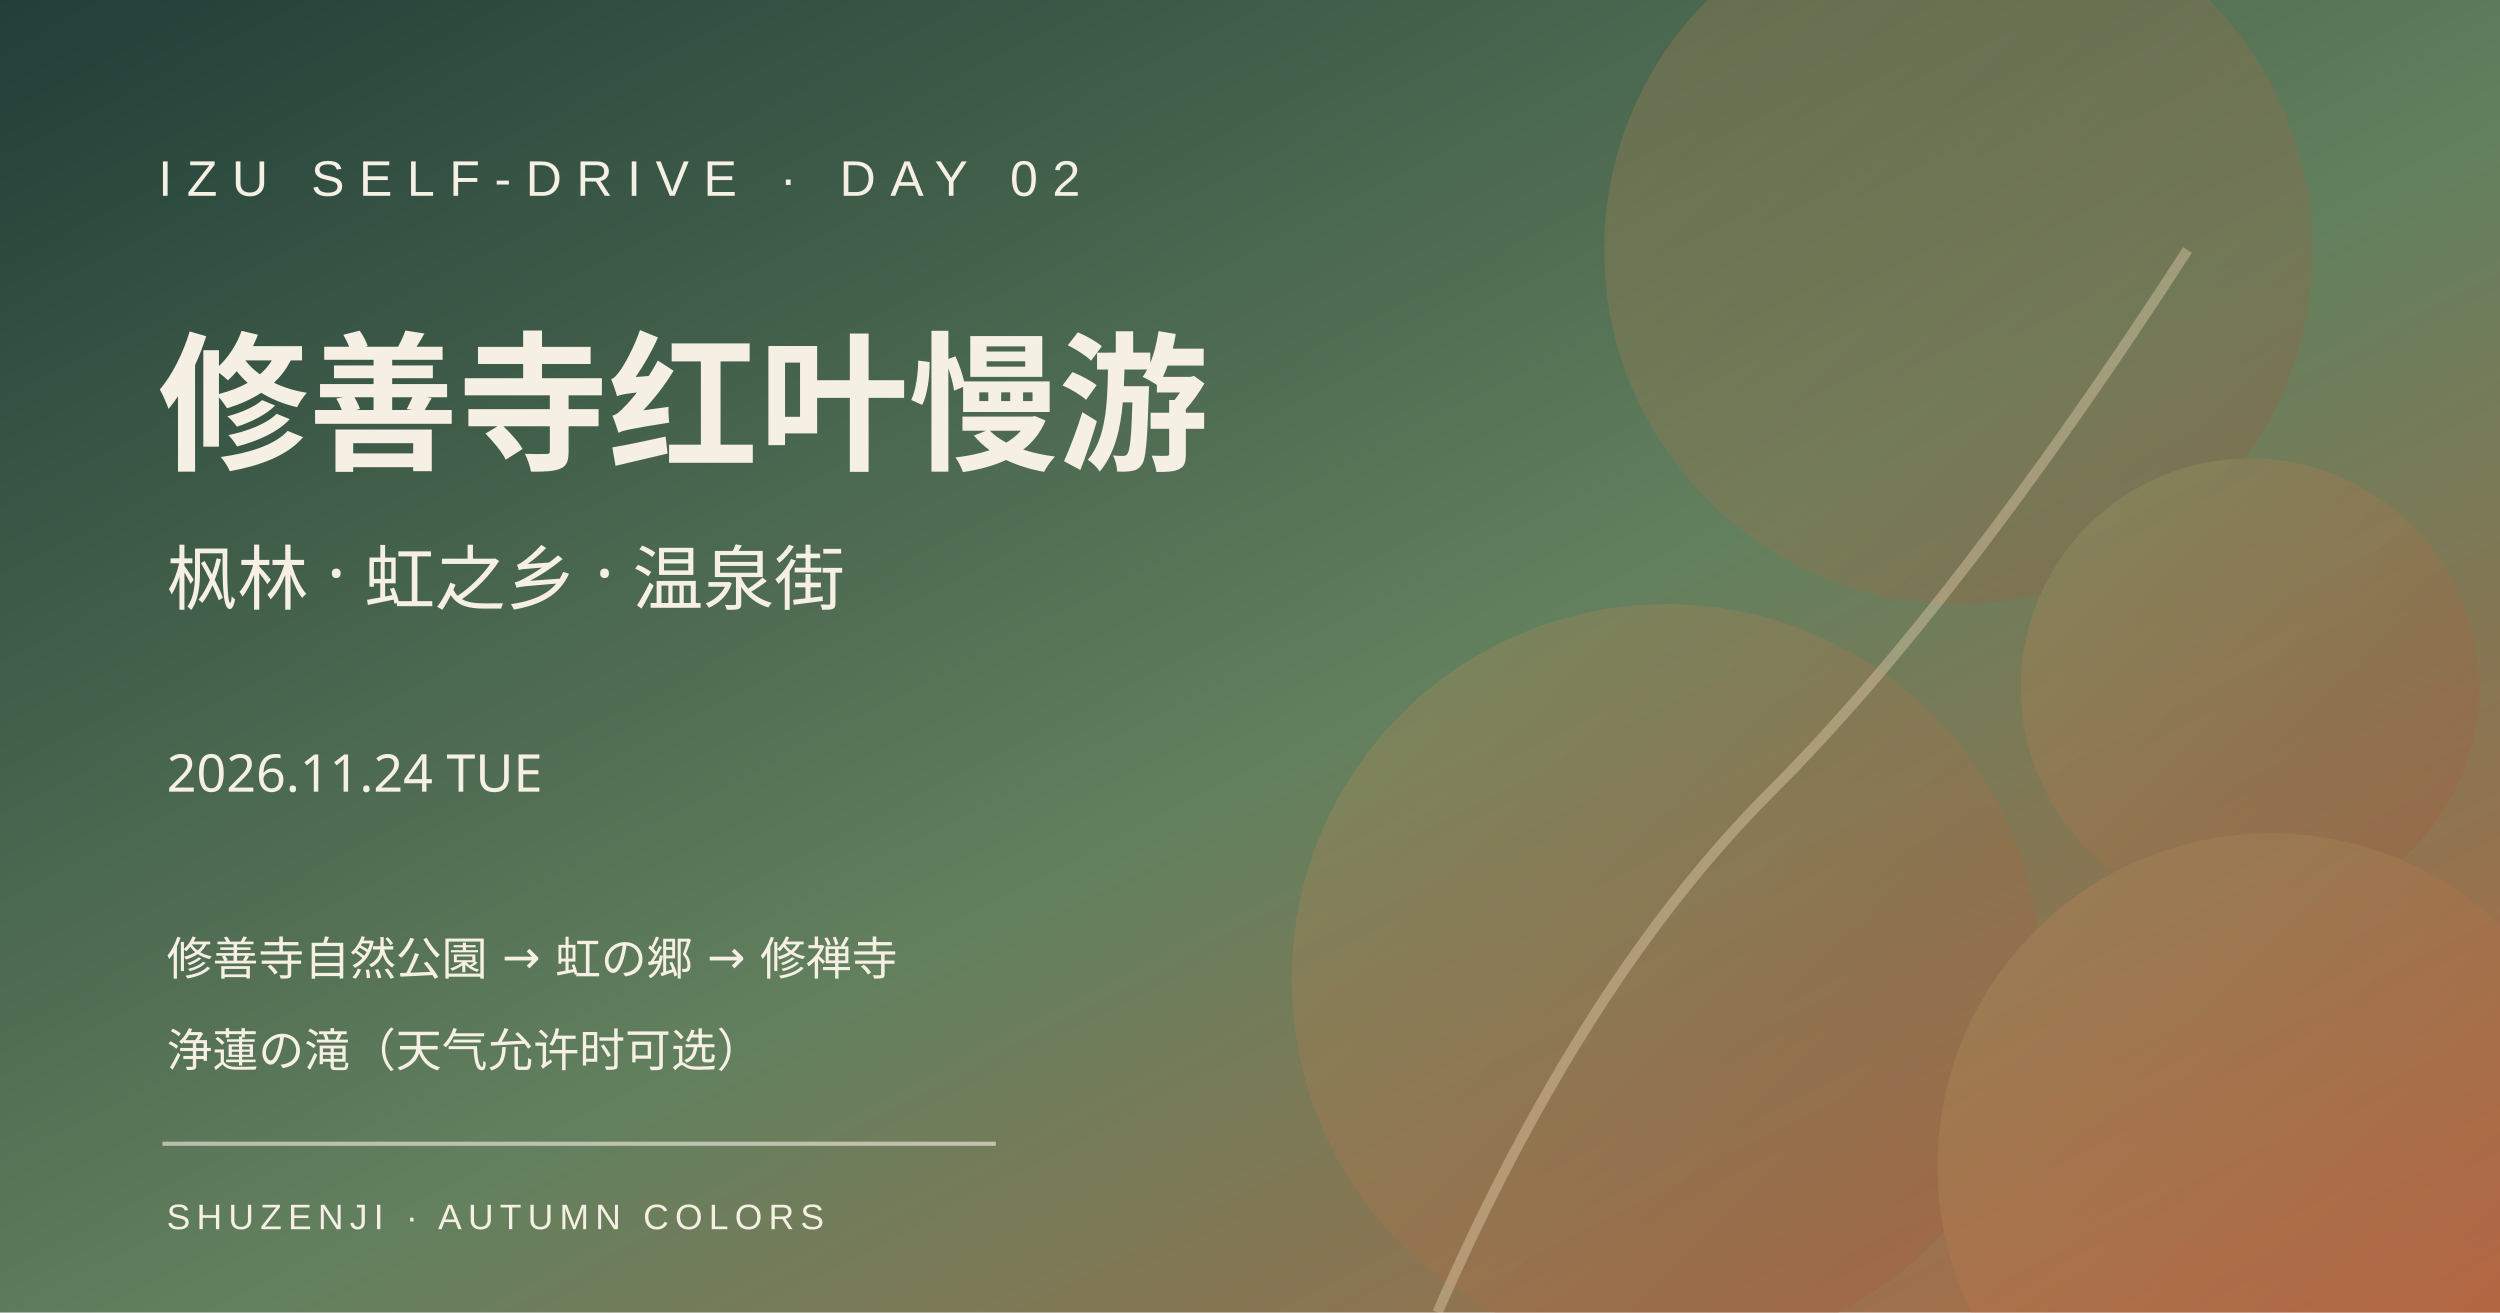
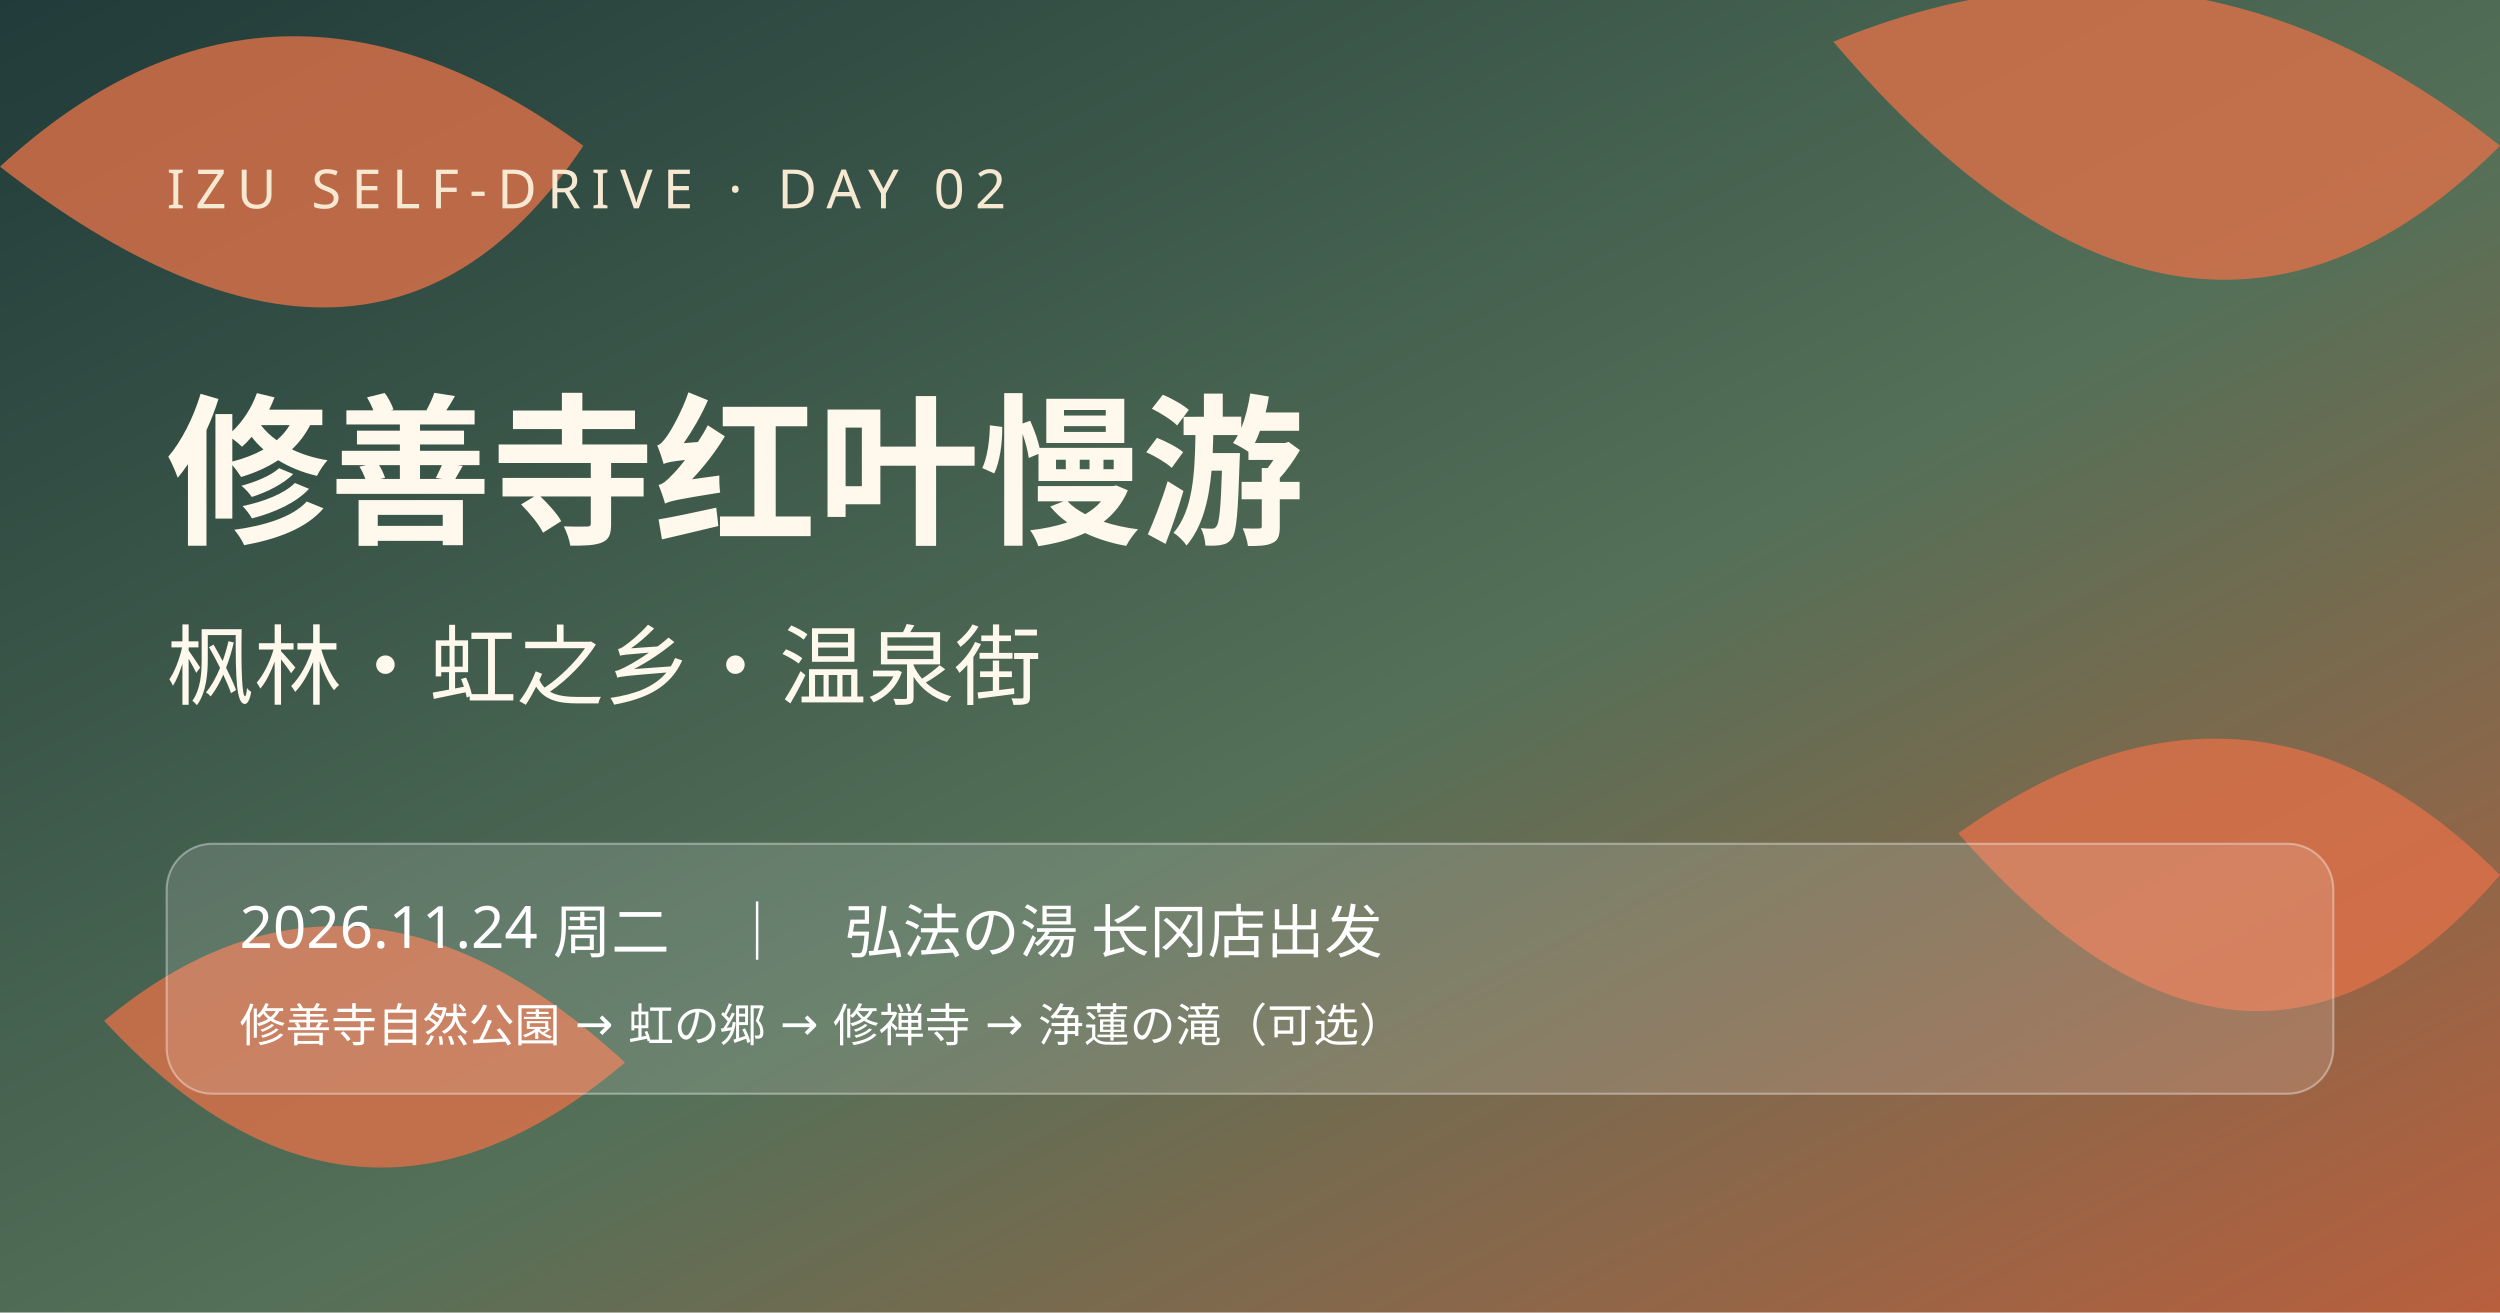
<svg xmlns="http://www.w3.org/2000/svg" width="1200" height="630" viewBox="0 0 1200 630">
  <defs>
-     <linearGradient id="g" x1="0" y1="0" x2="1" y2="1">
-       <stop stop-color="#213e38" />
-       <stop offset=".55" stop-color="#63805e" />
-       <stop offset="1" stop-color="#b56a45" />
-     </linearGradient>
-     <linearGradient id="leaf" x1="0" y1="0" x2="1" y2="1">
-       <stop stop-color="#e6a05b" />
-       <stop offset="1" stop-color="#9c3f2d" />
+     <linearGradient id="g" x2="1" y2="1">
+       <stop stop-color="#203b39" />
+       <stop offset=".55" stop-color="#547058" />
+       <stop offset="1" stop-color="#b95f3d" />
    </linearGradient>
  </defs>
  <rect width="1200" height="630" fill="url(#g)" />
-   <g opacity=".2" fill="url(#leaf)">
-     <circle cx="940" cy="120" r="170" />
-     <circle cx="1080" cy="330" r="110" />
-     <circle cx="800" cy="470" r="180" />
-     <circle cx="1090" cy="560" r="160" />
+   <g fill="#df7148" opacity=".8">
+     <path d="M0 80 Q130 -40 280 70 Q180 220 0 80" />
+     <path d="M880 20 Q1050 -50 1200 70 Q1050 220 880 20" />
+     <path d="M940 400 Q1080 300 1200 420 Q1080 560 940 400" />
+     <path d="M50 490 Q170 390 300 510 Q170 620 50 490" />
  </g>
-   <path d="M690 630 Q760 470 850 380 T1050 120" fill="none" stroke="#f6dfbd" stroke-width="5" opacity=".35" />
-   <g fill="#f6efe4">
-     <text x="76" y="94" font-family="Arial,sans-serif" font-size="24" letter-spacing="7">IZU SELF-DRIVE · DAY 02</text>
-     <text x="76" y="220" font-family="sans-serif" font-size="72" font-weight="700">修善寺红叶慢游</text>
-     <text x="80" y="290" font-family="sans-serif" font-size="34">枫林 · 虹之乡 · 温泉街</text>
-     <text x="80" y="380" font-family="sans-serif" font-size="25">2026.11.24  TUE</text>
-     <text x="80" y="468" font-family="sans-serif" font-size="22">修善寺自然公園 → 虹の郷 → 修禅寺</text>
-     <text x="80" y="512" font-family="sans-serif" font-size="22">浄蓮の滝（天气允许时可选）</text>
-   </g>
-   <rect x="78" y="548" width="400" height="2" fill="#f6efe4" opacity=".6" />
-   <text x="80" y="590" fill="#f6efe4" font-family="Arial,sans-serif" font-size="17" letter-spacing="3">SHUZENJI · AUTUMN COLORS</text>
+   <text x="80" y="100" fill="#f7e8d2" font-family="sans-serif" font-size="26" letter-spacing="5">IZU SELF-DRIVE · DAY 02</text>
+   <text x="80" y="255" fill="#fff8ec" font-family="sans-serif" font-size="78" font-weight="700">修善寺红叶慢游</text>
+   <text x="80" y="335" fill="#fff8ec" font-family="sans-serif" font-size="42">枫林・虹之乡・温泉街</text>
+   <rect x="80" y="405" width="1040" height="120" rx="22" fill="#ffffff22" stroke="#ffffff60" />
+   <text x="115" y="455" fill="#fff" font-family="sans-serif" font-size="28">2026.11.24 周二　｜　弘法の湯 长冈店出发</text>
+   <text x="115" y="500" fill="#fff" font-family="sans-serif" font-size="22">修善寺自然公園 → 虹の郷 → 修禅寺 → 浄蓮の滝（可选）</text>
</svg>
